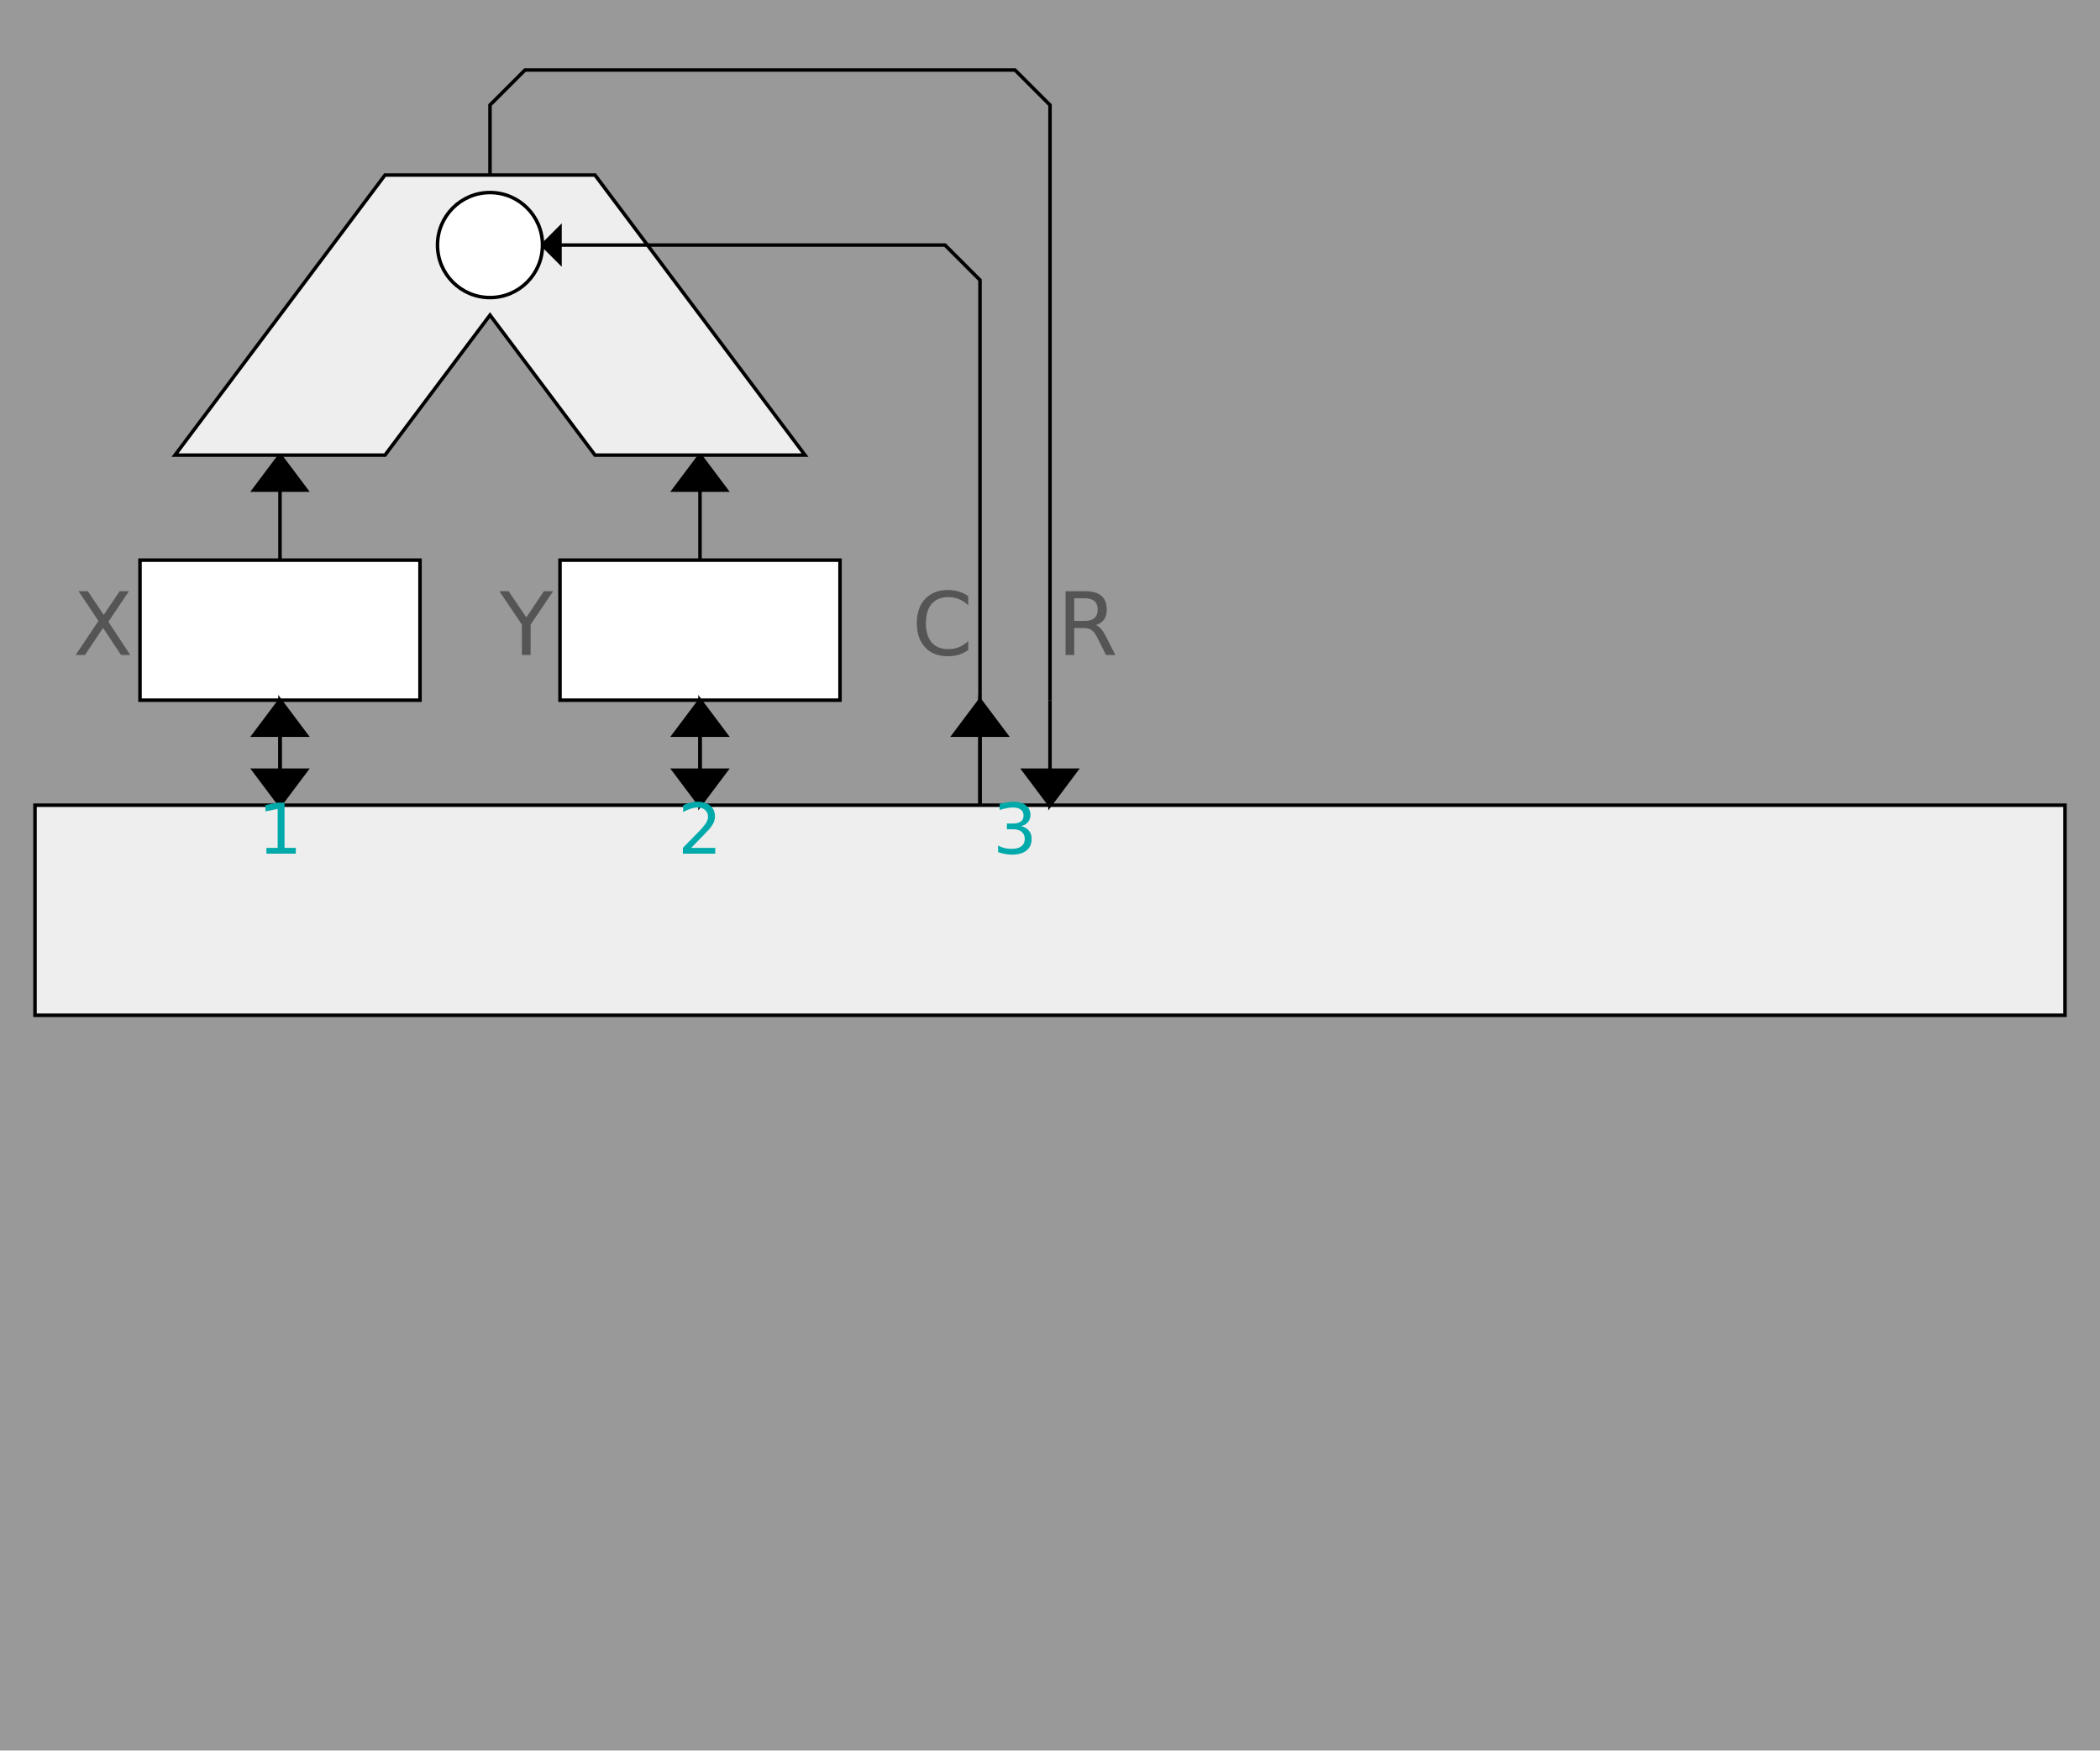
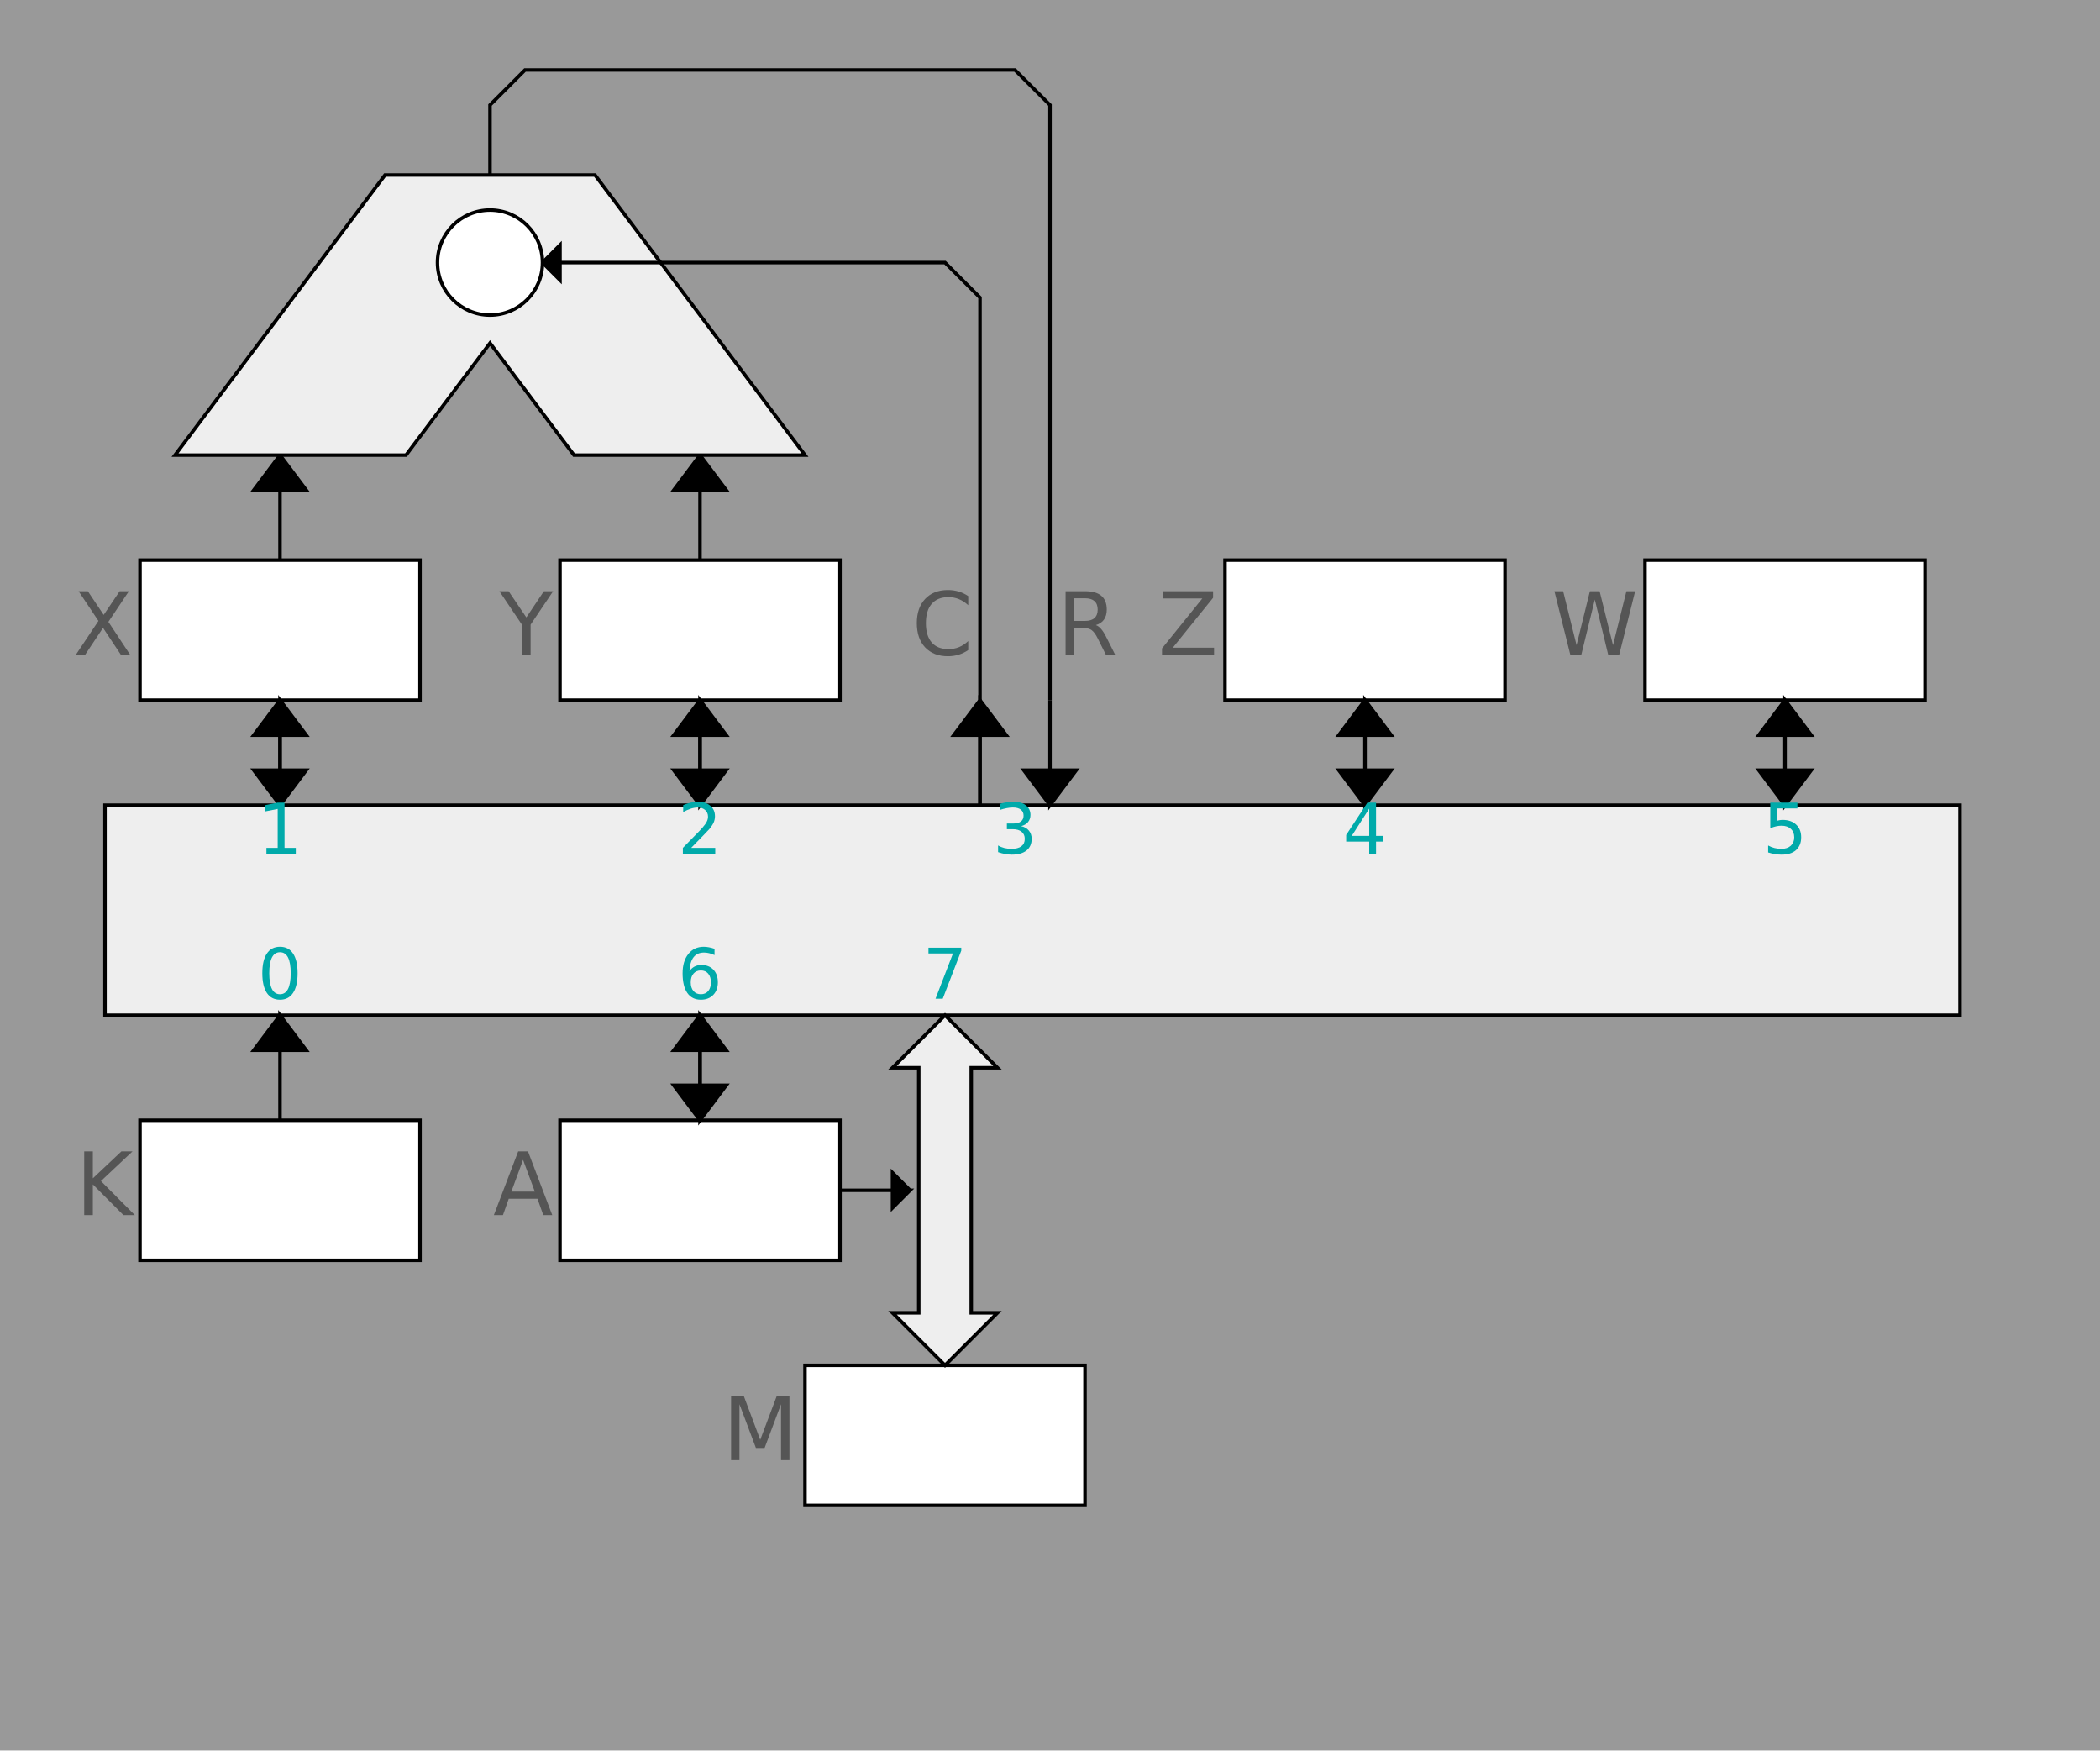
<svg xmlns="http://www.w3.org/2000/svg" xmlns:xlink="http://www.w3.org/1999/xlink" width="600" height="500" version="1.1">
  <defs>
    <g id="reg">
      <path fill="white" stroke="black" d="M-40 -20 l80 0 l0 40 l-80 0 z" />
    </g>
    <g id="arrow-up">
      <path stroke="black" d="M0 0 l0 -30 l7.5 10 l-15 0 l7.5 -10" />
    </g>
    <g id="arrow-down">
      <path stroke="black" d="M0 0 l0 30 l7.5 -10 l-15 0 l7.5 10" />
    </g>
+     <g id="arrow-right">
+       <path stroke="black" d="M0 0 l30 0 l-10 7.5 l0 -15 l10 7.5" />
+     </g>
+     <g id="arrow-right-small">
+       <path stroke="black" d="M0 0 l20 0 l-5 5 l0 -10 l5 5" />
+     </g>
  </defs>
  <path fill="#999" d="M0 0 L600 0 L600 500 L0 500 z" />
-   <path fill="#eee" stroke="black" d="M10 230 l580 0 l0 60 l-580 0 z" />
+   <path fill="#eee" stroke="black" d="M30 230 l530 0 l0 60 l-530 0 z" />
+   <g transform="translate(80 340)">
+     <use xlink:href="#reg" transform="translate(0 0)" />
+     <use xlink:href="#arrow-up" transform="translate(0 -20)" />
+     <text x="-42" y="0" text-anchor="end" dominant-baseline="middle" fill="#555" stroke="none" font-size="25px" font-family="Bitstream Vera Sans">K</text>
+     <text x="0" y="-50" text-anchor="middle" dominant-baseline="text-after-edge" fill="#0aa" font-size="20px" font-family="Bitstream Vera Sans">0</text>
+   </g>
  <g transform="translate(80 180)">
    <use xlink:href="#reg" transform="translate(0 0)" />
    <use xlink:href="#arrow-down" transform="translate(0 20)" />
    <use xlink:href="#arrow-up" transform="translate(0 50)" />
    <use xlink:href="#arrow-up" transform="translate(0 -20)" />
    <text x="-42" y="0" text-anchor="end" dominant-baseline="middle" fill="#555" stroke="none" font-size="25px" font-family="Bitstream Vera Sans">X</text>
    <text x="0" y="50" text-anchor="middle" dominant-baseline="text-before-edge" fill="#0aa" font-size="20px" font-family="Bitstream Vera Sans">1</text>
  </g>
  <g transform="translate(200 180)">
    <use xlink:href="#reg" transform="translate(0 0)" />
    <use xlink:href="#arrow-down" transform="translate(0 20)" />
    <use xlink:href="#arrow-up" transform="translate(0 50)" />
    <use xlink:href="#arrow-up" transform="translate(0 -20)" />
    <text x="-42" y="0" text-anchor="end" dominant-baseline="middle" fill="#555" stroke="none" font-size="25px" font-family="Bitstream Vera Sans">Y</text>
    <text x="0" y="50" text-anchor="middle" dominant-baseline="text-before-edge" fill="#0aa" font-size="20px" font-family="Bitstream Vera Sans">2</text>
  </g>
-   <path fill="#eee" stroke="black" d="M50 130 l60 -80 l60 0 l60 80 l-60 0 l-30 -40 l-30 40 z" />
-   <ellipse fill="white" stroke="black" cx="140" cy="70" rx="15" ry="15" />
+   <path fill="#eee" stroke="black" d="M50 130 l60 -80 l60 0 l60 80 l-66 0 l-24 -32 l-24 32 z" />
+   <ellipse fill="white" stroke="black" cx="140" cy="75" rx="15" ry="15" />
  <g transform="translate(300,230)">
    <path stroke="black" fill="none" d="M-160 -180 l0 -20 l10 -10 l140 0 l10 10 l0 170" />
    <use xlink:href="#arrow-down" x="0" y="-30" />
    <text x="2" y="-50" text-anchor="start" dominant-baseline="middle" fill="#555" stroke="none" font-size="25px" font-family="Bitstream Vera Sans">R</text>
    <text x="-10" y="0" text-anchor="middle" dominant-baseline="text-before-edge" fill="#0aa" font-size="20px" font-family="Bitstream Vera Sans">3</text>
  </g>
  <g transform="translate(280,230)">
    <use xlink:href="#arrow-up" x="0" y="0" />
-     <path stroke="black" fill="none" d="M0 0 l0 -150 l-10 -10 l-115 0" />
-     <path stroke="black" fill="balck" d="M-125 -160 l5 5 l0 -10 l-5 5" />
+     <path stroke="black" fill="none" d="M0 0 l0 -145 l-10 -10 l-115 0" />
+     <path stroke="black" fill="black" d="M-125 -155 l5 5 l0 -10 l-5 5" />
    <text x="-2" y="-50" text-anchor="end" dominant-baseline="middle" fill="#555" stroke="none" font-size="25px" font-family="Bitstream Vera Sans">C</text>
  </g>
+   <g transform="translate(200 340)">
+     <use xlink:href="#reg" transform="translate(0 0)" />
+     <use xlink:href="#arrow-up" transform="translate(0 -20)" />
+     <use xlink:href="#arrow-down" transform="translate(0 -50)" />
+     <use xlink:href="#arrow-right-small" transform="translate(40 0)" />
+     <text x="-42" y="0" text-anchor="end" dominant-baseline="middle" fill="#555" stroke="none" font-size="25px" font-family="Bitstream Vera Sans">A</text>
+     <text x="0" y="-50" text-anchor="middle" dominant-baseline="text-after-edge" fill="#0aa" font-size="20px" font-family="Bitstream Vera Sans">6</text>
+   </g>
+   <g transform="translate(270 340)">
+     <use xlink:href="#reg" transform="translate(0 70)" />
+     <path stroke="black" fill="#eee" d="M0 -50 l15 15 l-7.5 0 l0 70 l7.5 0 l-15 15                                       l-15 -15 l7.5 0 l0 -70 l-7.5 0 z" />
+     <text x="-42" y="70" text-anchor="end" dominant-baseline="middle" fill="#555" stroke="none" font-size="25px" font-family="Bitstream Vera Sans">M</text>
+     <text x="0" y="-50" text-anchor="middle" dominant-baseline="text-after-edge" fill="#0aa" font-size="20px" font-family="Bitstream Vera Sans">7</text>
+   </g>
+   <g transform="translate(390 180)">
+     <use xlink:href="#reg" transform="translate(0 0)" />
+     <use xlink:href="#arrow-down" transform="translate(0 20)" />
+     <use xlink:href="#arrow-up" transform="translate(0 50)" />
+     <text x="-42" y="0" text-anchor="end" dominant-baseline="middle" fill="#555" stroke="none" font-size="25px" font-family="Bitstream Vera Sans">Z</text>
+     <text x="0" y="50" text-anchor="middle" dominant-baseline="text-before-edge" fill="#0aa" font-size="20px" font-family="Bitstream Vera Sans">4</text>
+   </g>
+   <g transform="translate(510 180)">
+     <use xlink:href="#reg" transform="translate(0 0)" />
+     <use xlink:href="#arrow-down" transform="translate(0 20)" />
+     <use xlink:href="#arrow-up" transform="translate(0 50)" />
+     <text x="-42" y="0" text-anchor="end" dominant-baseline="middle" fill="#555" stroke="none" font-size="25px" font-family="Bitstream Vera Sans">W</text>
+     <text x="0" y="50" text-anchor="middle" dominant-baseline="text-before-edge" fill="#0aa" font-size="20px" font-family="Bitstream Vera Sans">5</text>
+   </g>
</svg>
